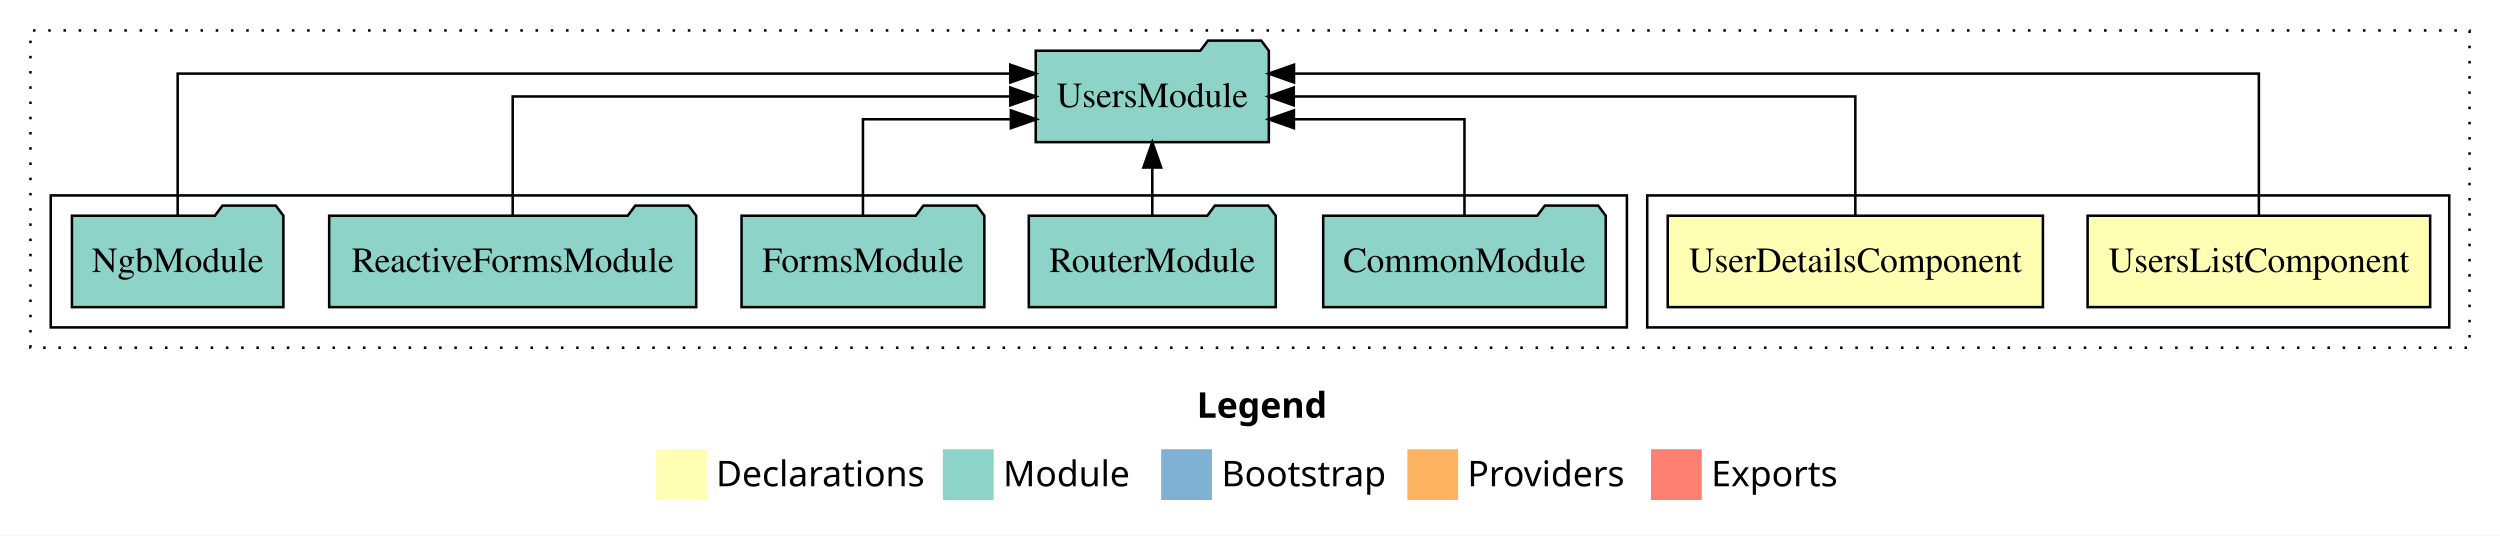
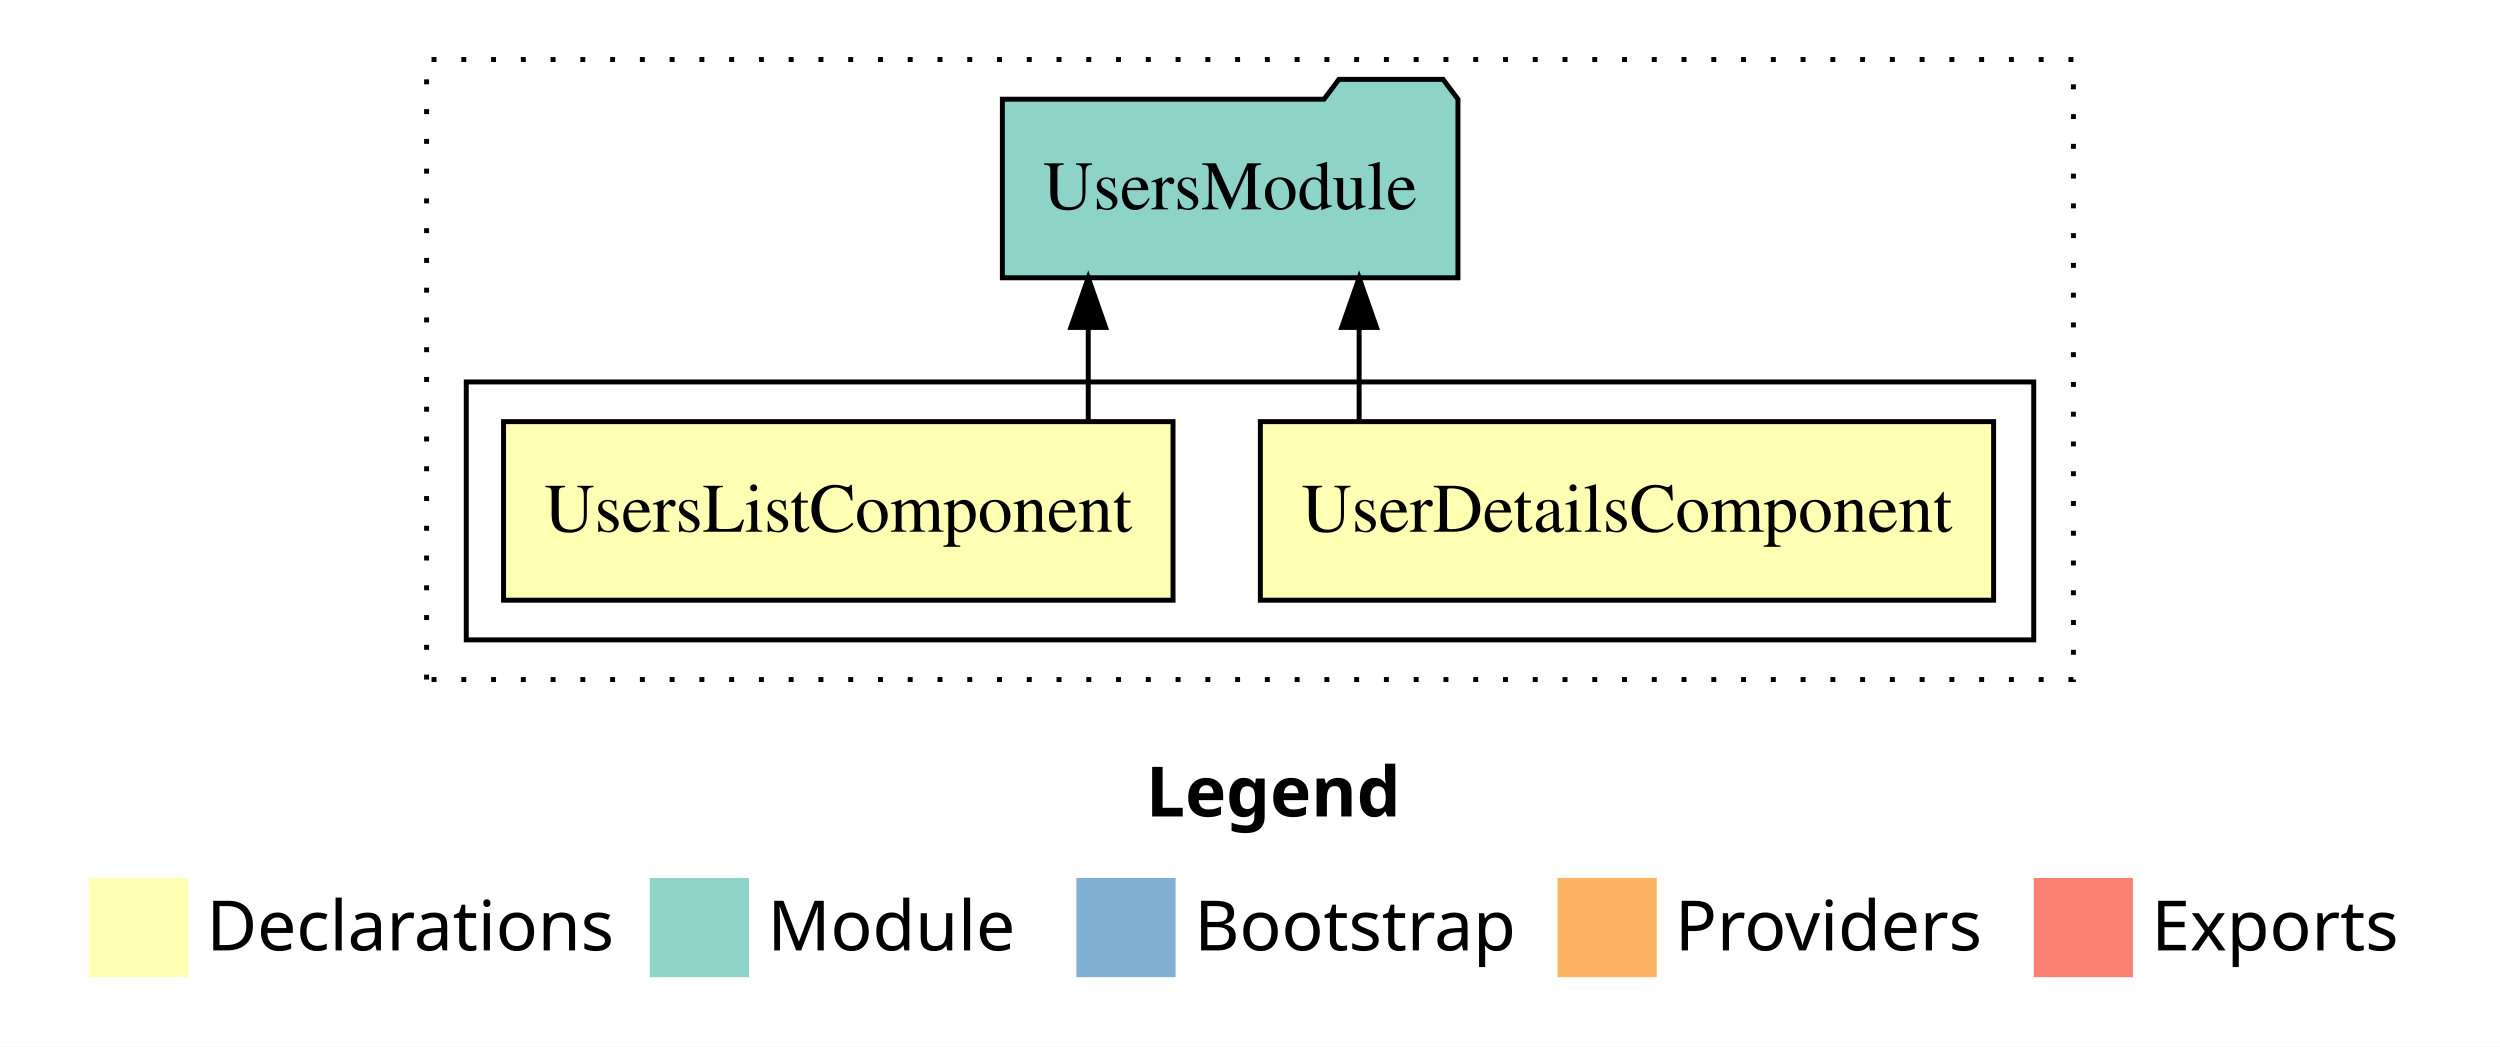
- <svg xmlns="http://www.w3.org/2000/svg" width="985pt" height="211pt" viewBox="0.00 0.00 985.00 211.00">
+ <svg xmlns="http://www.w3.org/2000/svg" width="504pt" height="211pt" viewBox="0.00 0.00 504.00 211.00">
  <g id="graph0" class="graph" transform="scale(1 1) rotate(0) translate(4 207)">
-     <polygon fill="#ffffff" stroke="transparent" points="-4,4 -4,-207 981,-207 981,4 -4,4" />
-     <text text-anchor="start" x="467.509" y="-42.4" font-family="sans-serif" font-weight="bold" font-size="14.00" fill="#000000">Legend</text>
-     <polygon fill="#ffffb3" stroke="transparent" points="254.5,-10 254.5,-30 274.5,-30 274.5,-10 254.5,-10" />
-     <text text-anchor="start" x="278.129" y="-15.4" font-family="sans-serif" font-size="14.00" fill="#000000">  Declarations</text>
-     <polygon fill="#8dd3c7" stroke="transparent" points="367.5,-10 367.5,-30 387.5,-30 387.5,-10 367.5,-10" />
-     <text text-anchor="start" x="391.225" y="-15.4" font-family="sans-serif" font-size="14.00" fill="#000000">  Module</text>
-     <polygon fill="#80b1d3" stroke="transparent" points="453.5,-10 453.5,-30 473.5,-30 473.5,-10 453.5,-10" />
-     <text text-anchor="start" x="477.281" y="-15.4" font-family="sans-serif" font-size="14.00" fill="#000000">  Bootstrap</text>
-     <polygon fill="#fdb462" stroke="transparent" points="550.5,-10 550.5,-30 570.5,-30 570.5,-10 550.5,-10" />
-     <text text-anchor="start" x="574.173" y="-15.4" font-family="sans-serif" font-size="14.00" fill="#000000">  Providers</text>
-     <polygon fill="#fb8072" stroke="transparent" points="646.5,-10 646.5,-30 666.5,-30 666.5,-10 646.5,-10" />
-     <text text-anchor="start" x="670.226" y="-15.4" font-family="sans-serif" font-size="14.00" fill="#000000">  Exports</text>
+     <polygon fill="#ffffff" stroke="transparent" points="-4,4 -4,-207 500,-207 500,4 -4,4" />
+     <text text-anchor="start" x="227.009" y="-42.4" font-family="sans-serif" font-weight="bold" font-size="14.00" fill="#000000">Legend</text>
+     <polygon fill="#ffffb3" stroke="transparent" points="14,-10 14,-30 34,-30 34,-10 14,-10" />
+     <text text-anchor="start" x="37.629" y="-15.4" font-family="sans-serif" font-size="14.00" fill="#000000">  Declarations</text>
+     <polygon fill="#8dd3c7" stroke="transparent" points="127,-10 127,-30 147,-30 147,-10 127,-10" />
+     <text text-anchor="start" x="150.725" y="-15.4" font-family="sans-serif" font-size="14.00" fill="#000000">  Module</text>
+     <polygon fill="#80b1d3" stroke="transparent" points="213,-10 213,-30 233,-30 233,-10 213,-10" />
+     <text text-anchor="start" x="236.781" y="-15.4" font-family="sans-serif" font-size="14.00" fill="#000000">  Bootstrap</text>
+     <polygon fill="#fdb462" stroke="transparent" points="310,-10 310,-30 330,-30 330,-10 310,-10" />
+     <text text-anchor="start" x="333.673" y="-15.4" font-family="sans-serif" font-size="14.00" fill="#000000">  Providers</text>
+     <polygon fill="#fb8072" stroke="transparent" points="406,-10 406,-30 426,-30 426,-10 406,-10" />
+     <text text-anchor="start" x="429.726" y="-15.4" font-family="sans-serif" font-size="14.00" fill="#000000">  Exports</text>
    <g id="clust1" class="cluster">
-       <polygon fill="none" stroke="#000000" stroke-dasharray="1,5" points="8,-70 8,-195 969,-195 969,-70 8,-70" />
+       <polygon fill="none" stroke="#000000" stroke-dasharray="1,5" points="82,-70 82,-195 414,-195 414,-70 82,-70" />
    </g>
    <g id="clust2" class="cluster">
-       <polygon fill="none" stroke="#000000" points="645,-78 645,-130 961,-130 961,-78 645,-78" />
-     </g>
-     <g id="clust5" class="cluster">
-       <polygon fill="none" stroke="#000000" points="16,-78 16,-130 637,-130 637,-78 16,-78" />
+       <polygon fill="none" stroke="#000000" points="90,-78 90,-130 406,-130 406,-78 90,-78" />
    </g>
    <g id="node1" class="node">
-       <polygon fill="#ffffb3" stroke="#000000" points="953.482,-122 818.518,-122 818.518,-86 953.482,-86 953.482,-122" />
-       <text text-anchor="middle" x="886" y="-99.8" font-family="Times,serif" font-size="14.00" fill="#000000">UsersListComponent</text>
+       <polygon fill="#ffffb3" stroke="#000000" points="397.912,-122 250.088,-122 250.088,-86 397.912,-86 397.912,-122" />
+       <text text-anchor="middle" x="324" y="-99.8" font-family="Times,serif" font-size="14.00" fill="#000000">UserDetailsComponent</text>
    </g>
    <g id="node3" class="node">
-       <polygon fill="#8dd3c7" stroke="#000000" points="495.922,-187 492.922,-191 471.922,-191 468.922,-187 404.078,-187 404.078,-151 495.922,-151 495.922,-187" />
-       <text text-anchor="middle" x="450" y="-164.8" font-family="Times,serif" font-size="14.00" fill="#000000">UsersModule</text>
+       <polygon fill="#8dd3c7" stroke="#000000" points="289.922,-187 286.922,-191 265.922,-191 262.922,-187 198.078,-187 198.078,-151 289.922,-151 289.922,-187" />
+       <text text-anchor="middle" x="244" y="-164.8" font-family="Times,serif" font-size="14.00" fill="#000000">UsersModule</text>
    </g>
    <g id="edge1" class="edge">
-       <path fill="none" stroke="#000000" d="M886,-122.292C886,-144.206 886,-178 886,-178 886,-178 505.836,-178 505.836,-178" />
-       <polygon fill="#000000" stroke="#000000" points="505.836,-174.5 495.836,-178 505.836,-181.5 505.836,-174.5" />
+       <path fill="none" stroke="#000000" d="M270.002,-122.106C270.002,-122.106 270.002,-140.991 270.002,-140.991" />
+       <polygon fill="#000000" stroke="#000000" points="266.502,-140.991 270.002,-150.991 273.502,-140.991 266.502,-140.991" />
    </g>
    <g id="node2" class="node">
-       <polygon fill="#ffffb3" stroke="#000000" points="800.912,-122 653.088,-122 653.088,-86 800.912,-86 800.912,-122" />
-       <text text-anchor="middle" x="727" y="-99.8" font-family="Times,serif" font-size="14.00" fill="#000000">UserDetailsComponent</text>
+       <polygon fill="#ffffb3" stroke="#000000" points="232.482,-122 97.518,-122 97.518,-86 232.482,-86 232.482,-122" />
+       <text text-anchor="middle" x="165" y="-99.8" font-family="Times,serif" font-size="14.00" fill="#000000">UsersListComponent</text>
    </g>
    <g id="edge2" class="edge">
-       <path fill="none" stroke="#000000" d="M727,-122.106C727,-141.339 727,-169 727,-169 727,-169 505.741,-169 505.741,-169" />
-       <polygon fill="#000000" stroke="#000000" points="505.741,-165.5 495.741,-169 505.741,-172.5 505.741,-165.5" />
-     </g>
-     <g id="node4" class="node">
-       <polygon fill="#8dd3c7" stroke="#000000" points="628.668,-122 625.668,-126 604.668,-126 601.668,-122 517.332,-122 517.332,-86 628.668,-86 628.668,-122" />
-       <text text-anchor="middle" x="573" y="-99.8" font-family="Times,serif" font-size="14.00" fill="#000000">CommonModule</text>
-     </g>
-     <g id="edge3" class="edge">
-       <path fill="none" stroke="#000000" d="M573,-122.027C573,-138.398 573,-160 573,-160 573,-160 505.801,-160 505.801,-160" />
-       <polygon fill="#000000" stroke="#000000" points="505.801,-156.5 495.801,-160 505.801,-163.5 505.801,-156.5" />
-     </g>
-     <g id="node5" class="node">
-       <polygon fill="#8dd3c7" stroke="#000000" points="498.653,-122 495.653,-126 474.653,-126 471.653,-122 401.347,-122 401.347,-86 498.653,-86 498.653,-122" />
-       <text text-anchor="middle" x="450" y="-99.8" font-family="Times,serif" font-size="14.00" fill="#000000">RouterModule</text>
-     </g>
-     <g id="edge4" class="edge">
-       <path fill="none" stroke="#000000" d="M450,-122.106C450,-122.106 450,-140.991 450,-140.991" />
-       <polygon fill="#000000" stroke="#000000" points="446.5,-140.991 450,-150.991 453.5,-140.991 446.5,-140.991" />
-     </g>
-     <g id="node6" class="node">
-       <polygon fill="#8dd3c7" stroke="#000000" points="383.829,-122 380.829,-126 359.829,-126 356.829,-122 288.171,-122 288.171,-86 383.829,-86 383.829,-122" />
-       <text text-anchor="middle" x="336" y="-99.8" font-family="Times,serif" font-size="14.00" fill="#000000">FormsModule</text>
-     </g>
-     <g id="edge5" class="edge">
-       <path fill="none" stroke="#000000" d="M336,-122.027C336,-138.398 336,-160 336,-160 336,-160 394.289,-160 394.289,-160" />
-       <polygon fill="#000000" stroke="#000000" points="394.289,-163.5 404.289,-160 394.289,-156.5 394.289,-163.5" />
-     </g>
-     <g id="node7" class="node">
-       <polygon fill="#8dd3c7" stroke="#000000" points="270.305,-122 267.305,-126 246.305,-126 243.305,-122 125.695,-122 125.695,-86 270.305,-86 270.305,-122" />
-       <text text-anchor="middle" x="198" y="-99.8" font-family="Times,serif" font-size="14.00" fill="#000000">ReactiveFormsModule</text>
-     </g>
-     <g id="edge6" class="edge">
-       <path fill="none" stroke="#000000" d="M198,-122.106C198,-141.339 198,-169 198,-169 198,-169 394.072,-169 394.072,-169" />
-       <polygon fill="#000000" stroke="#000000" points="394.072,-172.5 404.072,-169 394.072,-165.5 394.072,-172.5" />
-     </g>
-     <g id="node8" class="node">
-       <polygon fill="#8dd3c7" stroke="#000000" points="107.657,-122 104.657,-126 83.657,-126 80.657,-122 24.343,-122 24.343,-86 107.657,-86 107.657,-122" />
-       <text text-anchor="middle" x="66" y="-99.8" font-family="Times,serif" font-size="14.00" fill="#000000">NgbModule</text>
-     </g>
-     <g id="edge7" class="edge">
-       <path fill="none" stroke="#000000" d="M66,-122.292C66,-144.206 66,-178 66,-178 66,-178 394.062,-178 394.062,-178" />
-       <polygon fill="#000000" stroke="#000000" points="394.062,-181.5 404.062,-178 394.062,-174.5 394.062,-181.5" />
+       <path fill="none" stroke="#000000" d="M215.39,-122.106C215.39,-122.106 215.39,-140.991 215.39,-140.991" />
+       <polygon fill="#000000" stroke="#000000" points="211.89,-140.991 215.39,-150.991 218.89,-140.991 211.89,-140.991" />
    </g>
  </g>
</svg>
